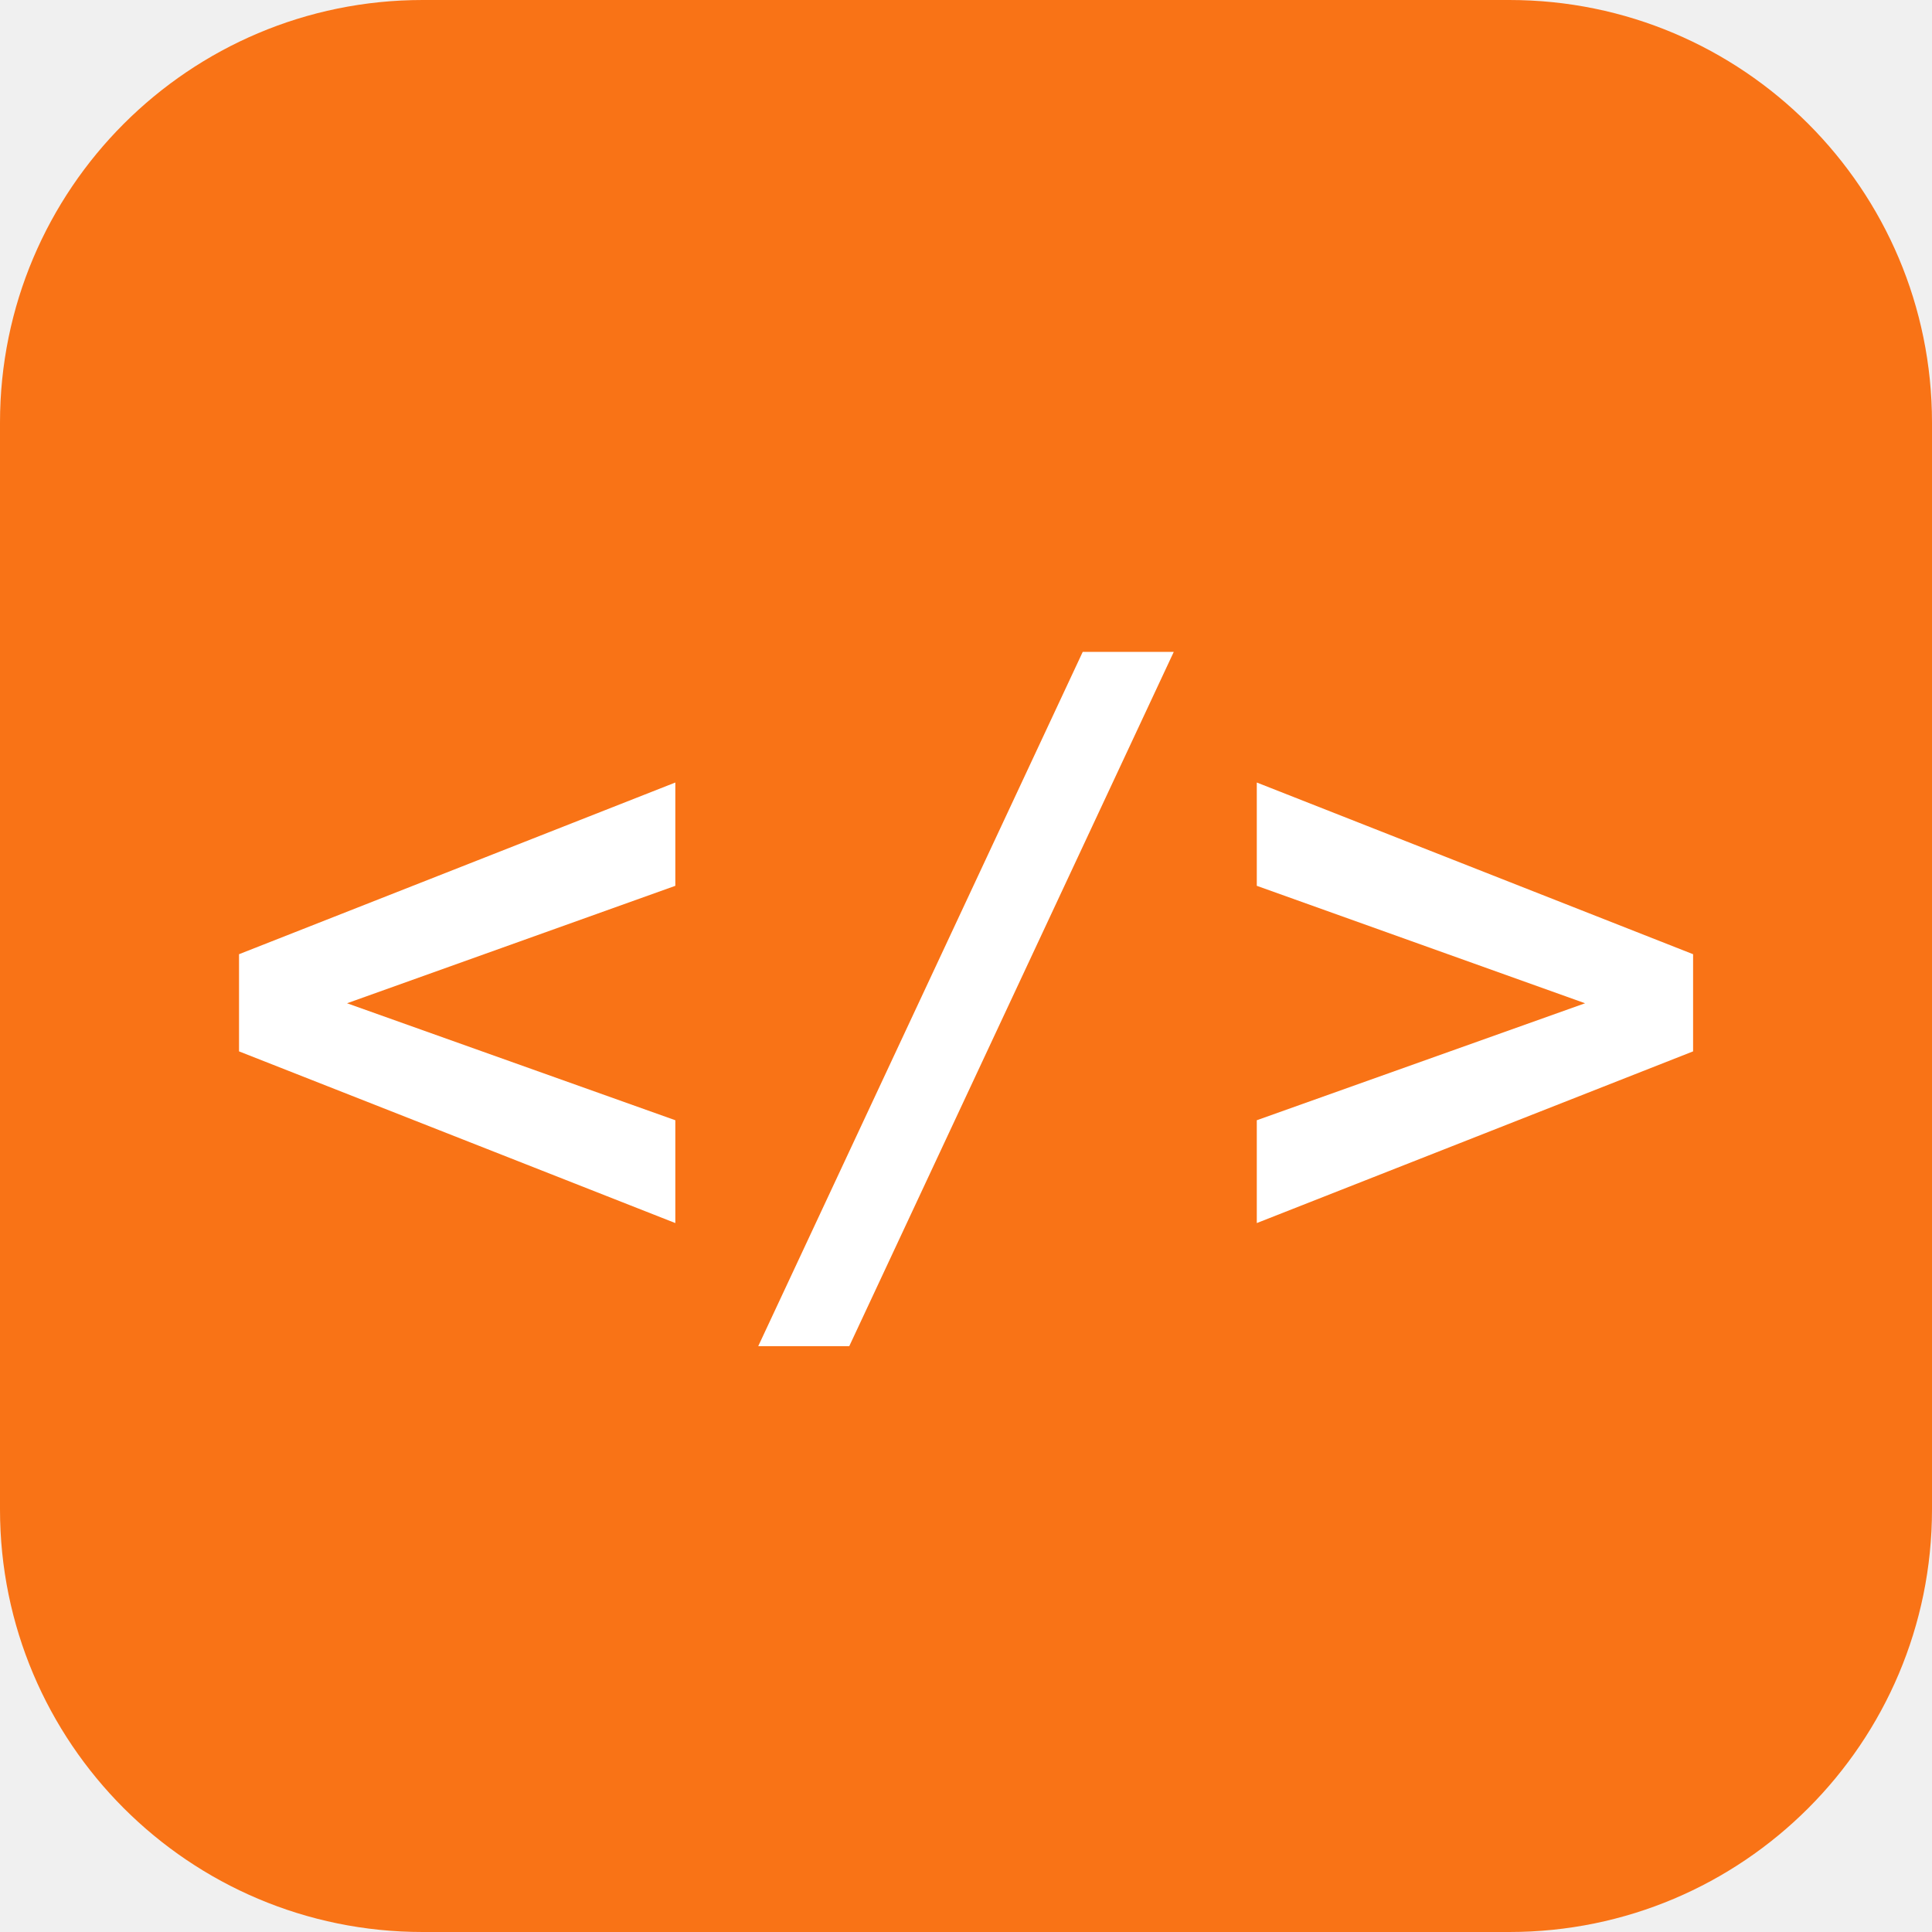
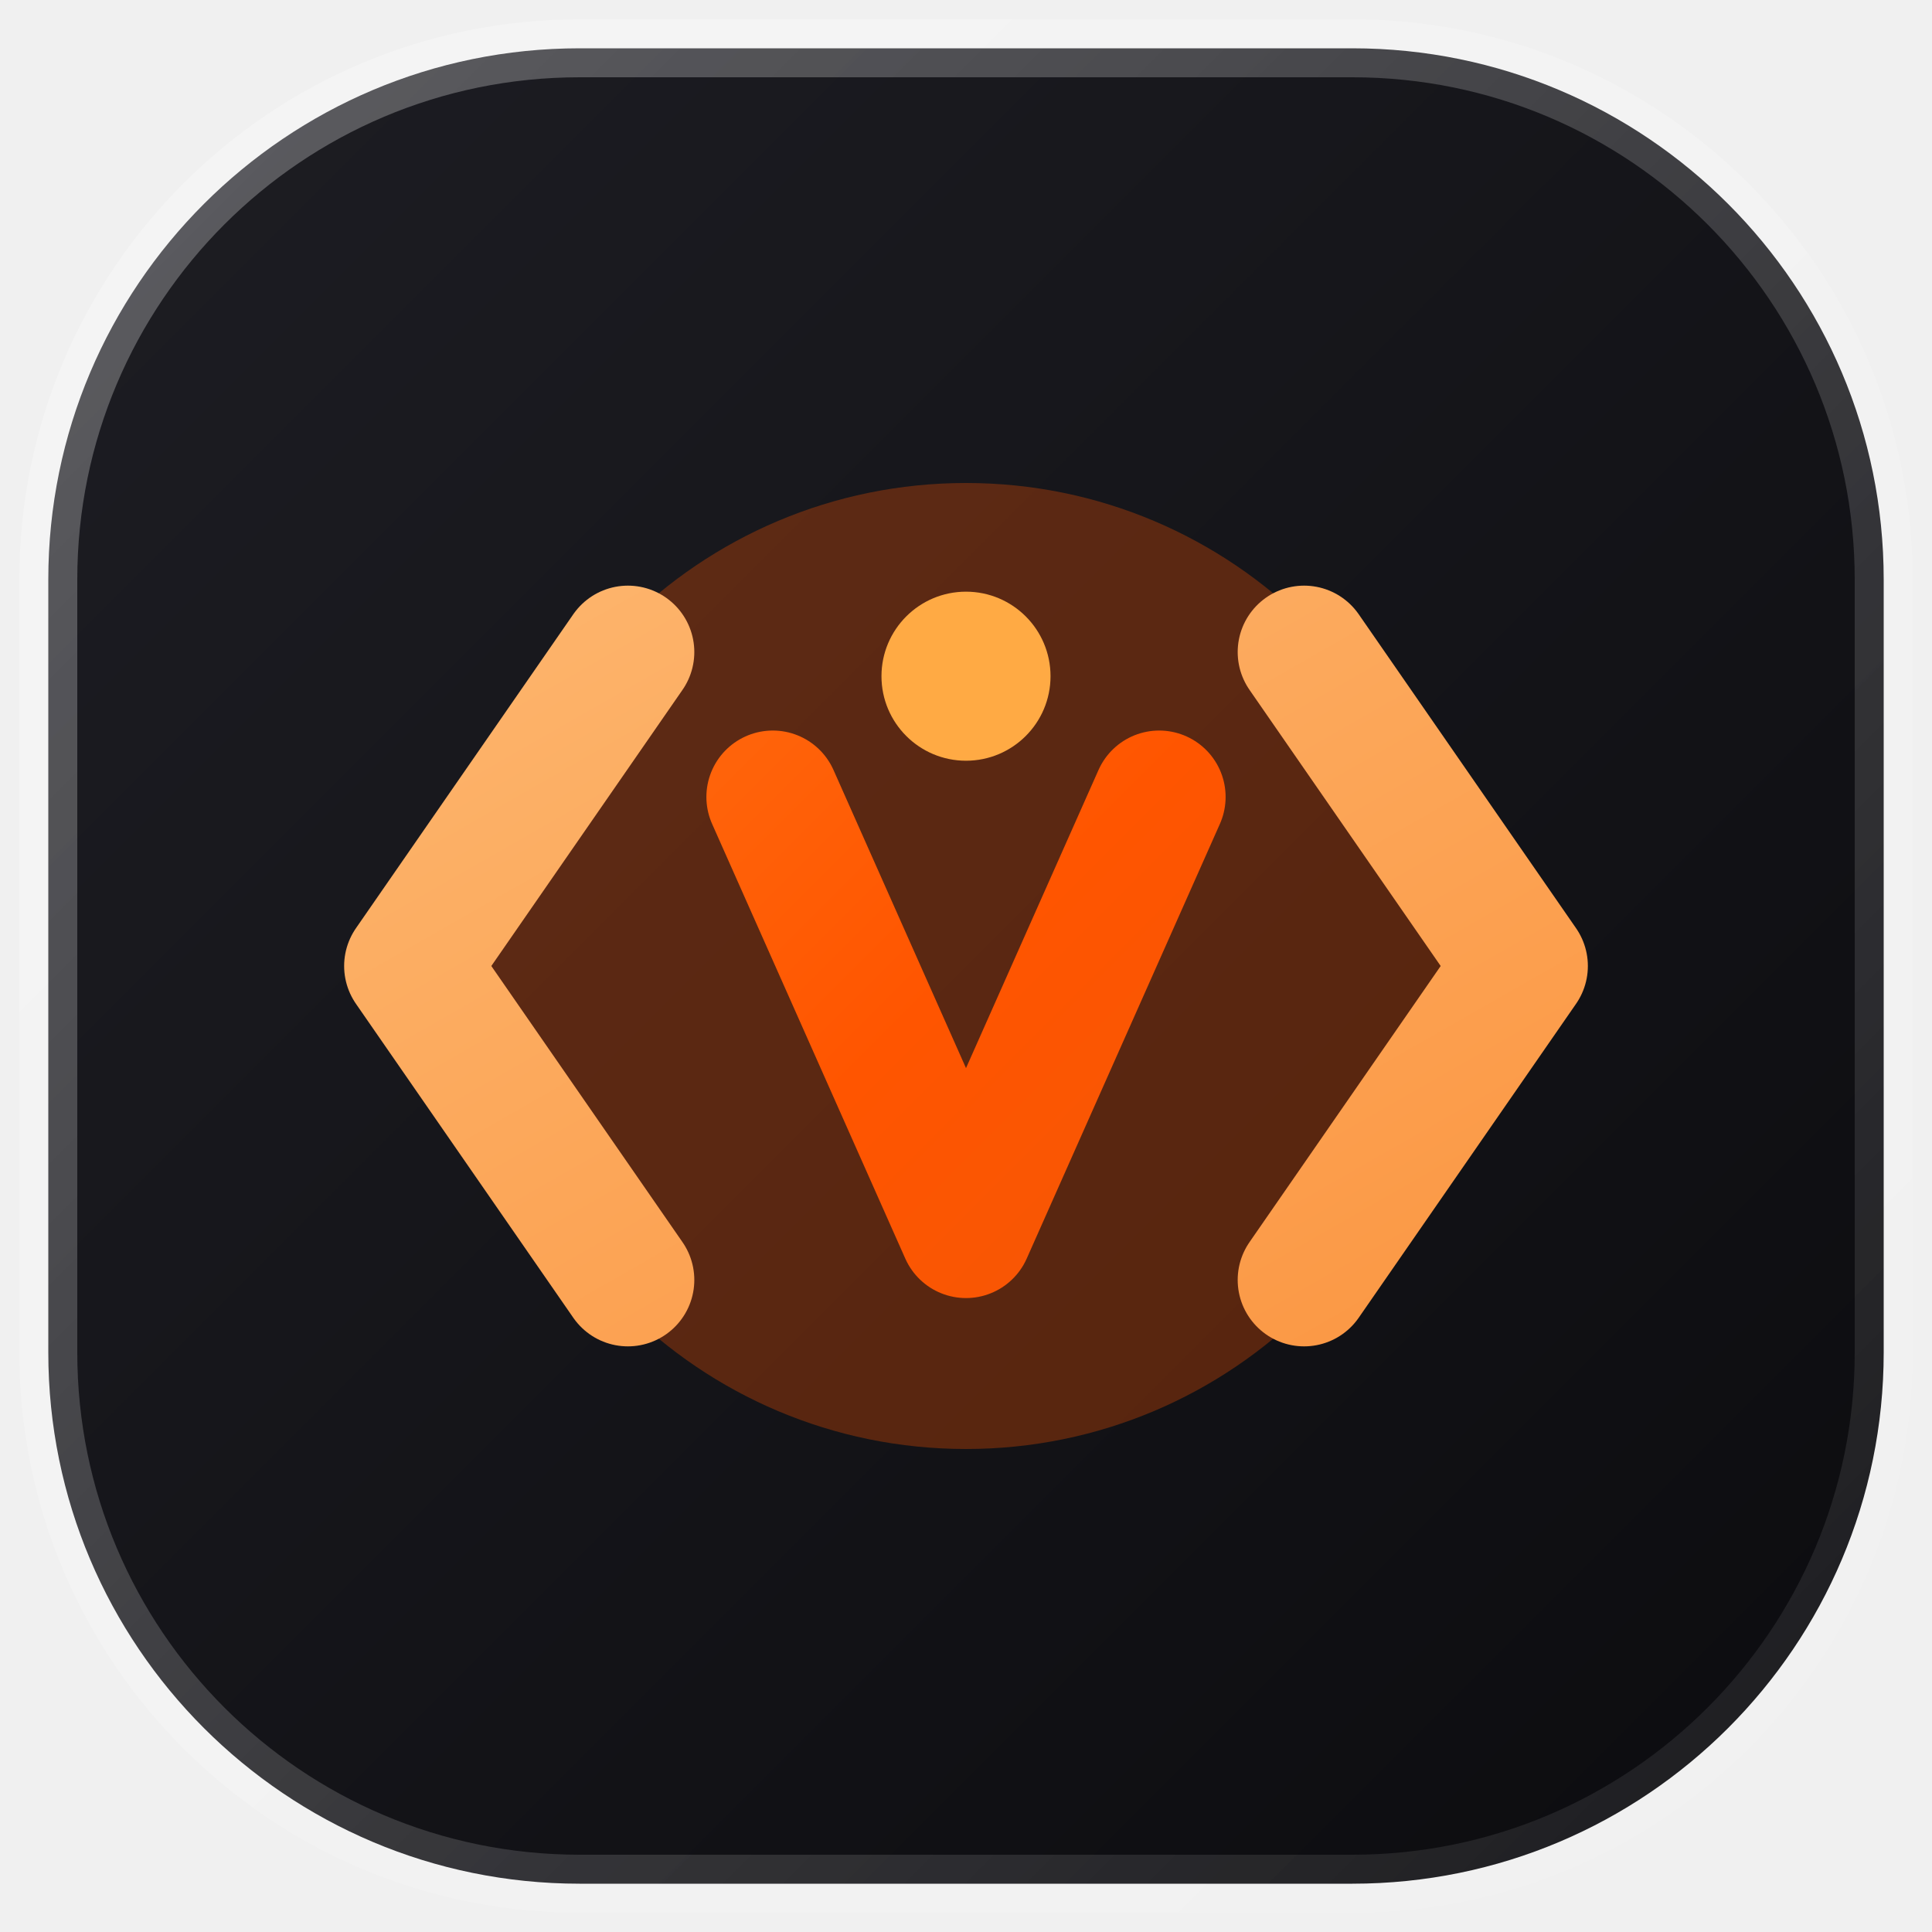
- <svg xmlns="http://www.w3.org/2000/svg" viewBox="0 0 64 64">
-   <rect width="64" height="64" rx="14" fill="#f97316" />
-   <text x="32" y="42" font-family="Consolas, monospace" font-size="28" font-weight="bold" fill="#ffffff" text-anchor="middle">&lt;/&gt;</text>
+ <svg xmlns="http://www.w3.org/2000/svg" viewBox="0 0 40 40" fill="none">
+   <defs>
+     <linearGradient id="bv-bg" x1="0" y1="0" x2="40" y2="40" gradientUnits="userSpaceOnUse">
+       <stop offset="0%" stop-color="#1E1E24" />
+       <stop offset="100%" stop-color="#0B0B0E" />
+     </linearGradient>
+     <linearGradient id="bv-ember" x1="8" y1="8" x2="32" y2="32" gradientUnits="userSpaceOnUse">
+       <stop offset="0%" stop-color="#FF7A1A" />
+       <stop offset="50%" stop-color="#FF5500" />
+       <stop offset="100%" stop-color="#EA580C" />
+     </linearGradient>
+     <linearGradient id="bv-gold" x1="12" y1="6" x2="28" y2="34" gradientUnits="userSpaceOnUse">
+       <stop offset="0%" stop-color="#FDBA74" />
+       <stop offset="100%" stop-color="#FB923C" />
+     </linearGradient>
+     <linearGradient id="bv-border" x1="0" y1="0" x2="40" y2="40" gradientUnits="userSpaceOnUse">
+       <stop offset="0%" stop-color="rgba(255, 255, 255, 0.3)" />
+       <stop offset="100%" stop-color="rgba(255, 255, 255, 0.05)" />
+     </linearGradient>
+   </defs>
+   <rect x="1" y="1" width="38" height="38" rx="11" fill="url(#bv-bg)" stroke="url(#bv-border)" stroke-width="1.2" />
+   <circle cx="20" cy="20" r="10" fill="#FF5500" opacity="0.3" />
+   <path d="M13 13.5L8.5 20L13 26.5" stroke="url(#bv-gold)" stroke-width="2.75" stroke-linecap="round" stroke-linejoin="round" />
+   <path d="M27 13.5L31.5 20L27 26.5" stroke="url(#bv-gold)" stroke-width="2.75" stroke-linecap="round" stroke-linejoin="round" />
+   <path d="M16 16.5L20 25.5L24 16.5" stroke="url(#bv-ember)" stroke-width="2.75" stroke-linecap="round" stroke-linejoin="round" />
+   <circle cx="20" cy="14" r="1.75" fill="#FFAA44" />
</svg>
